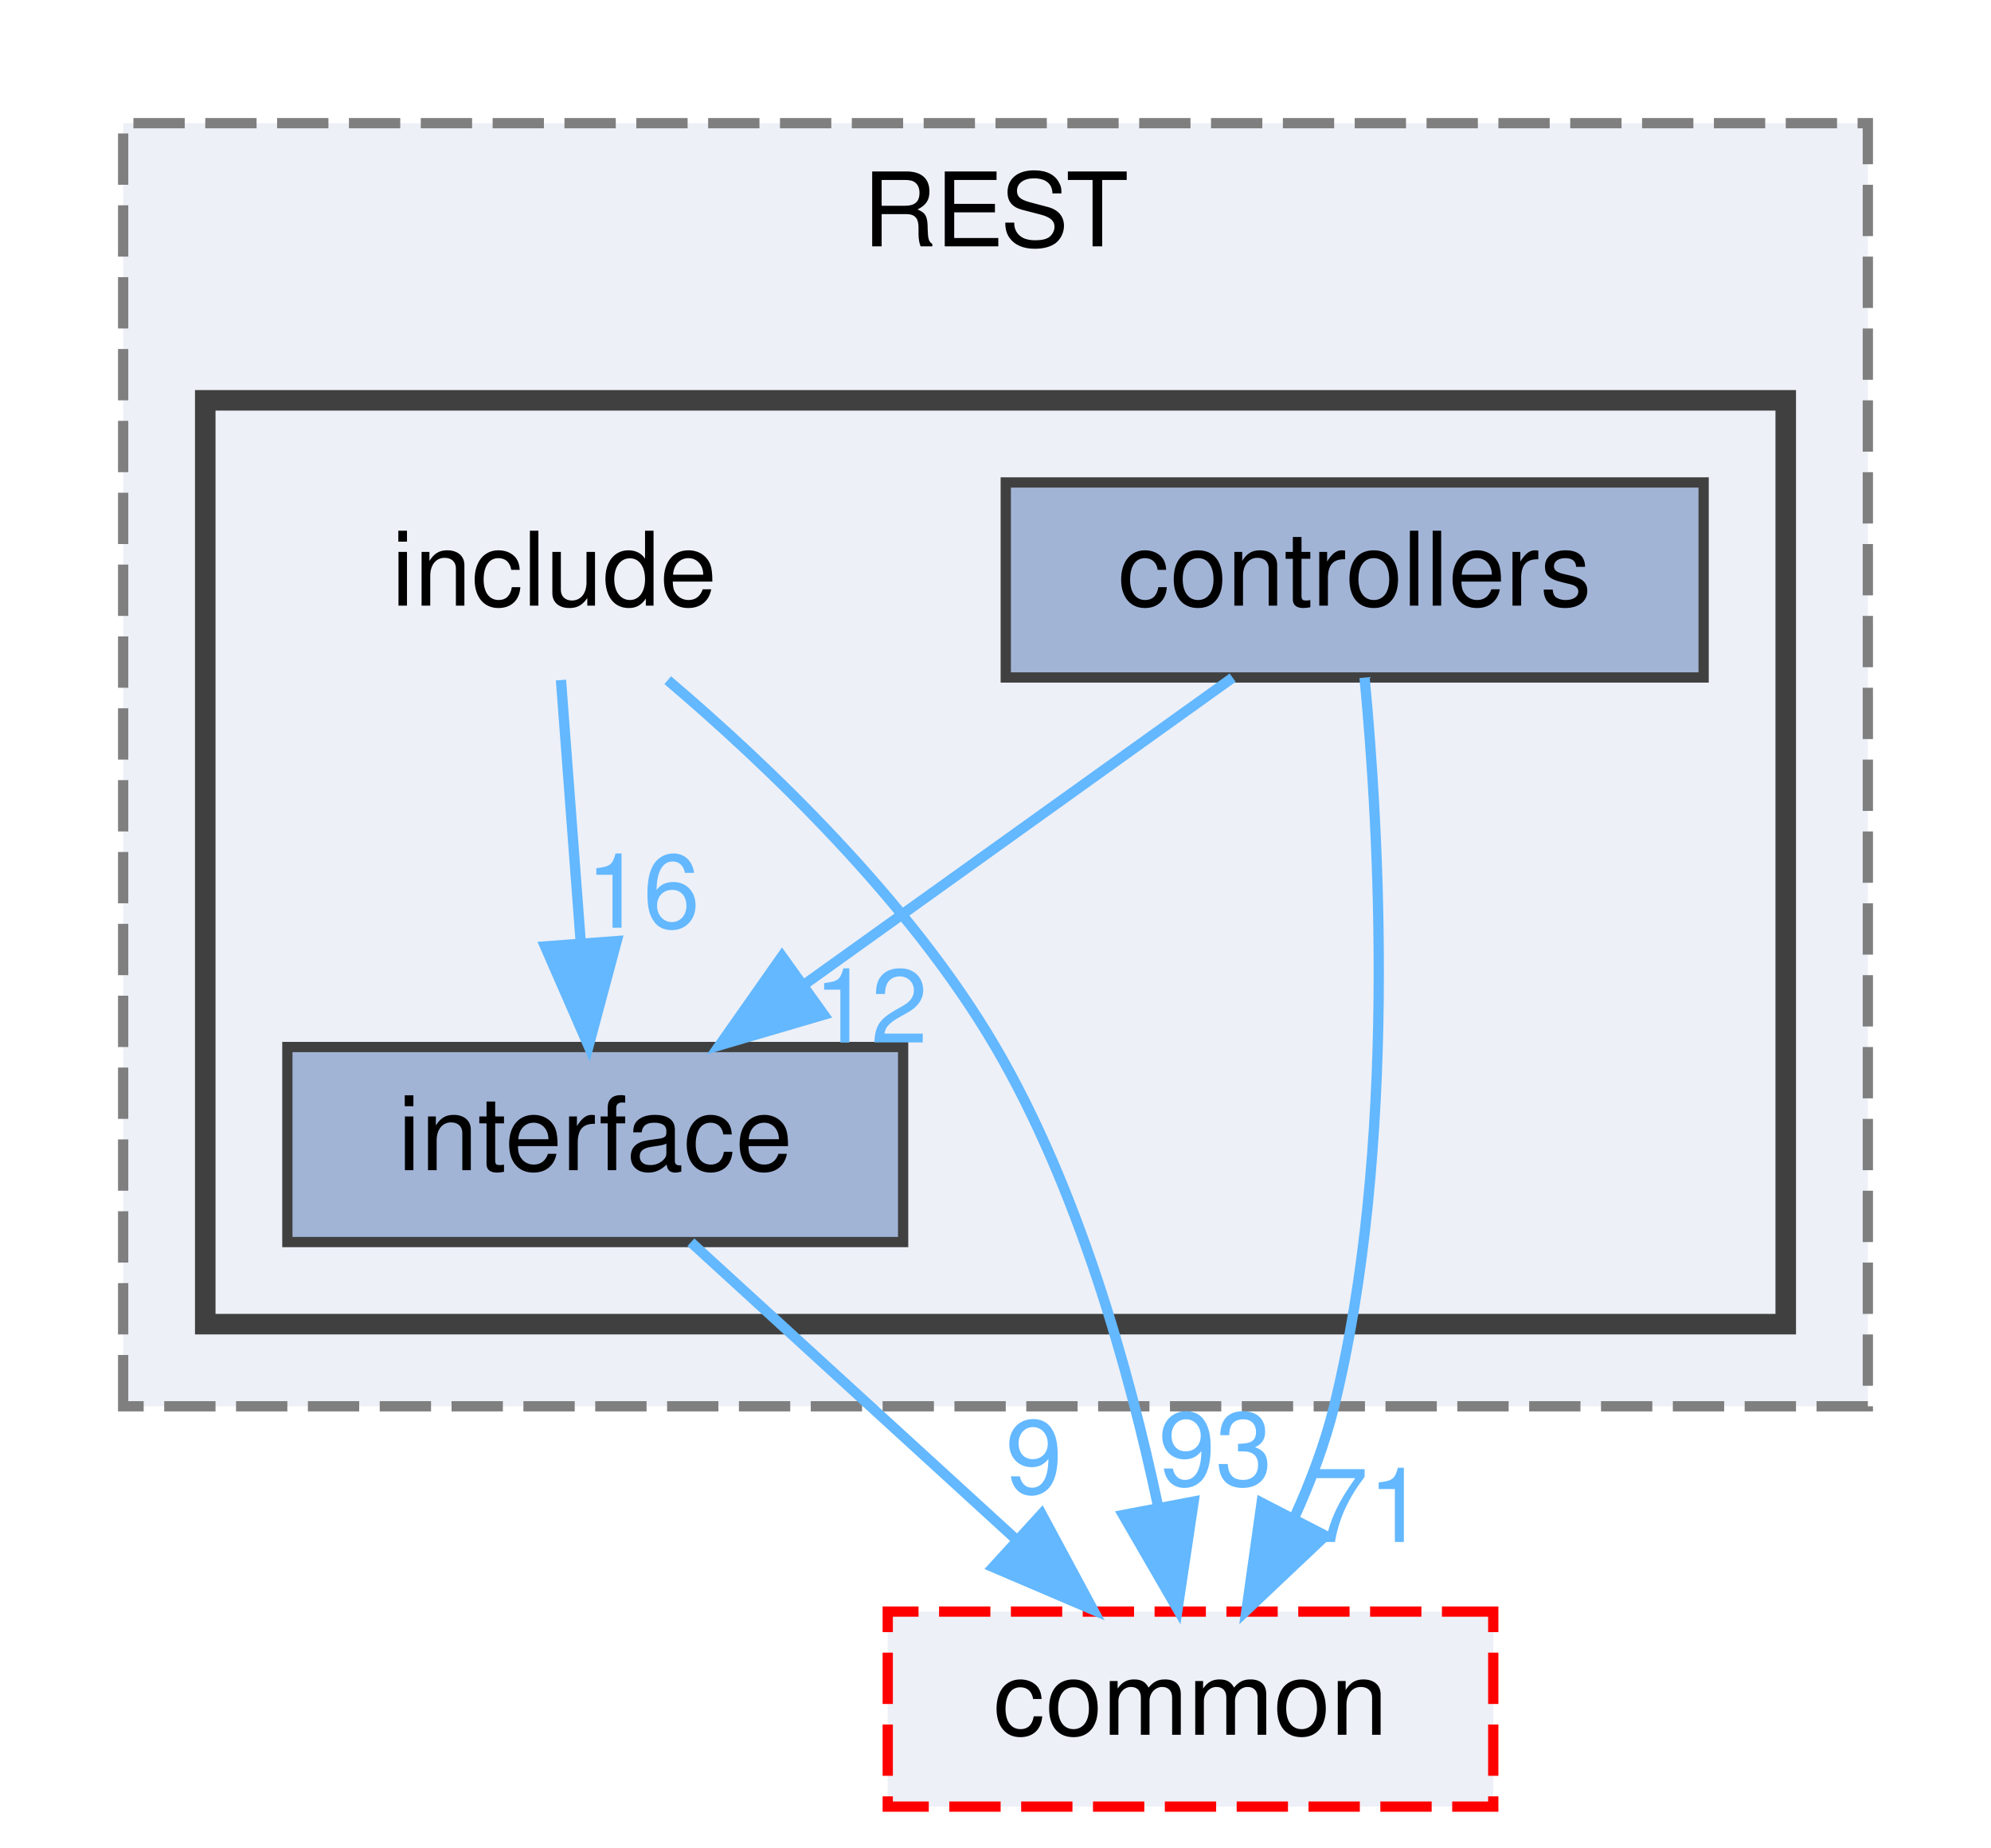
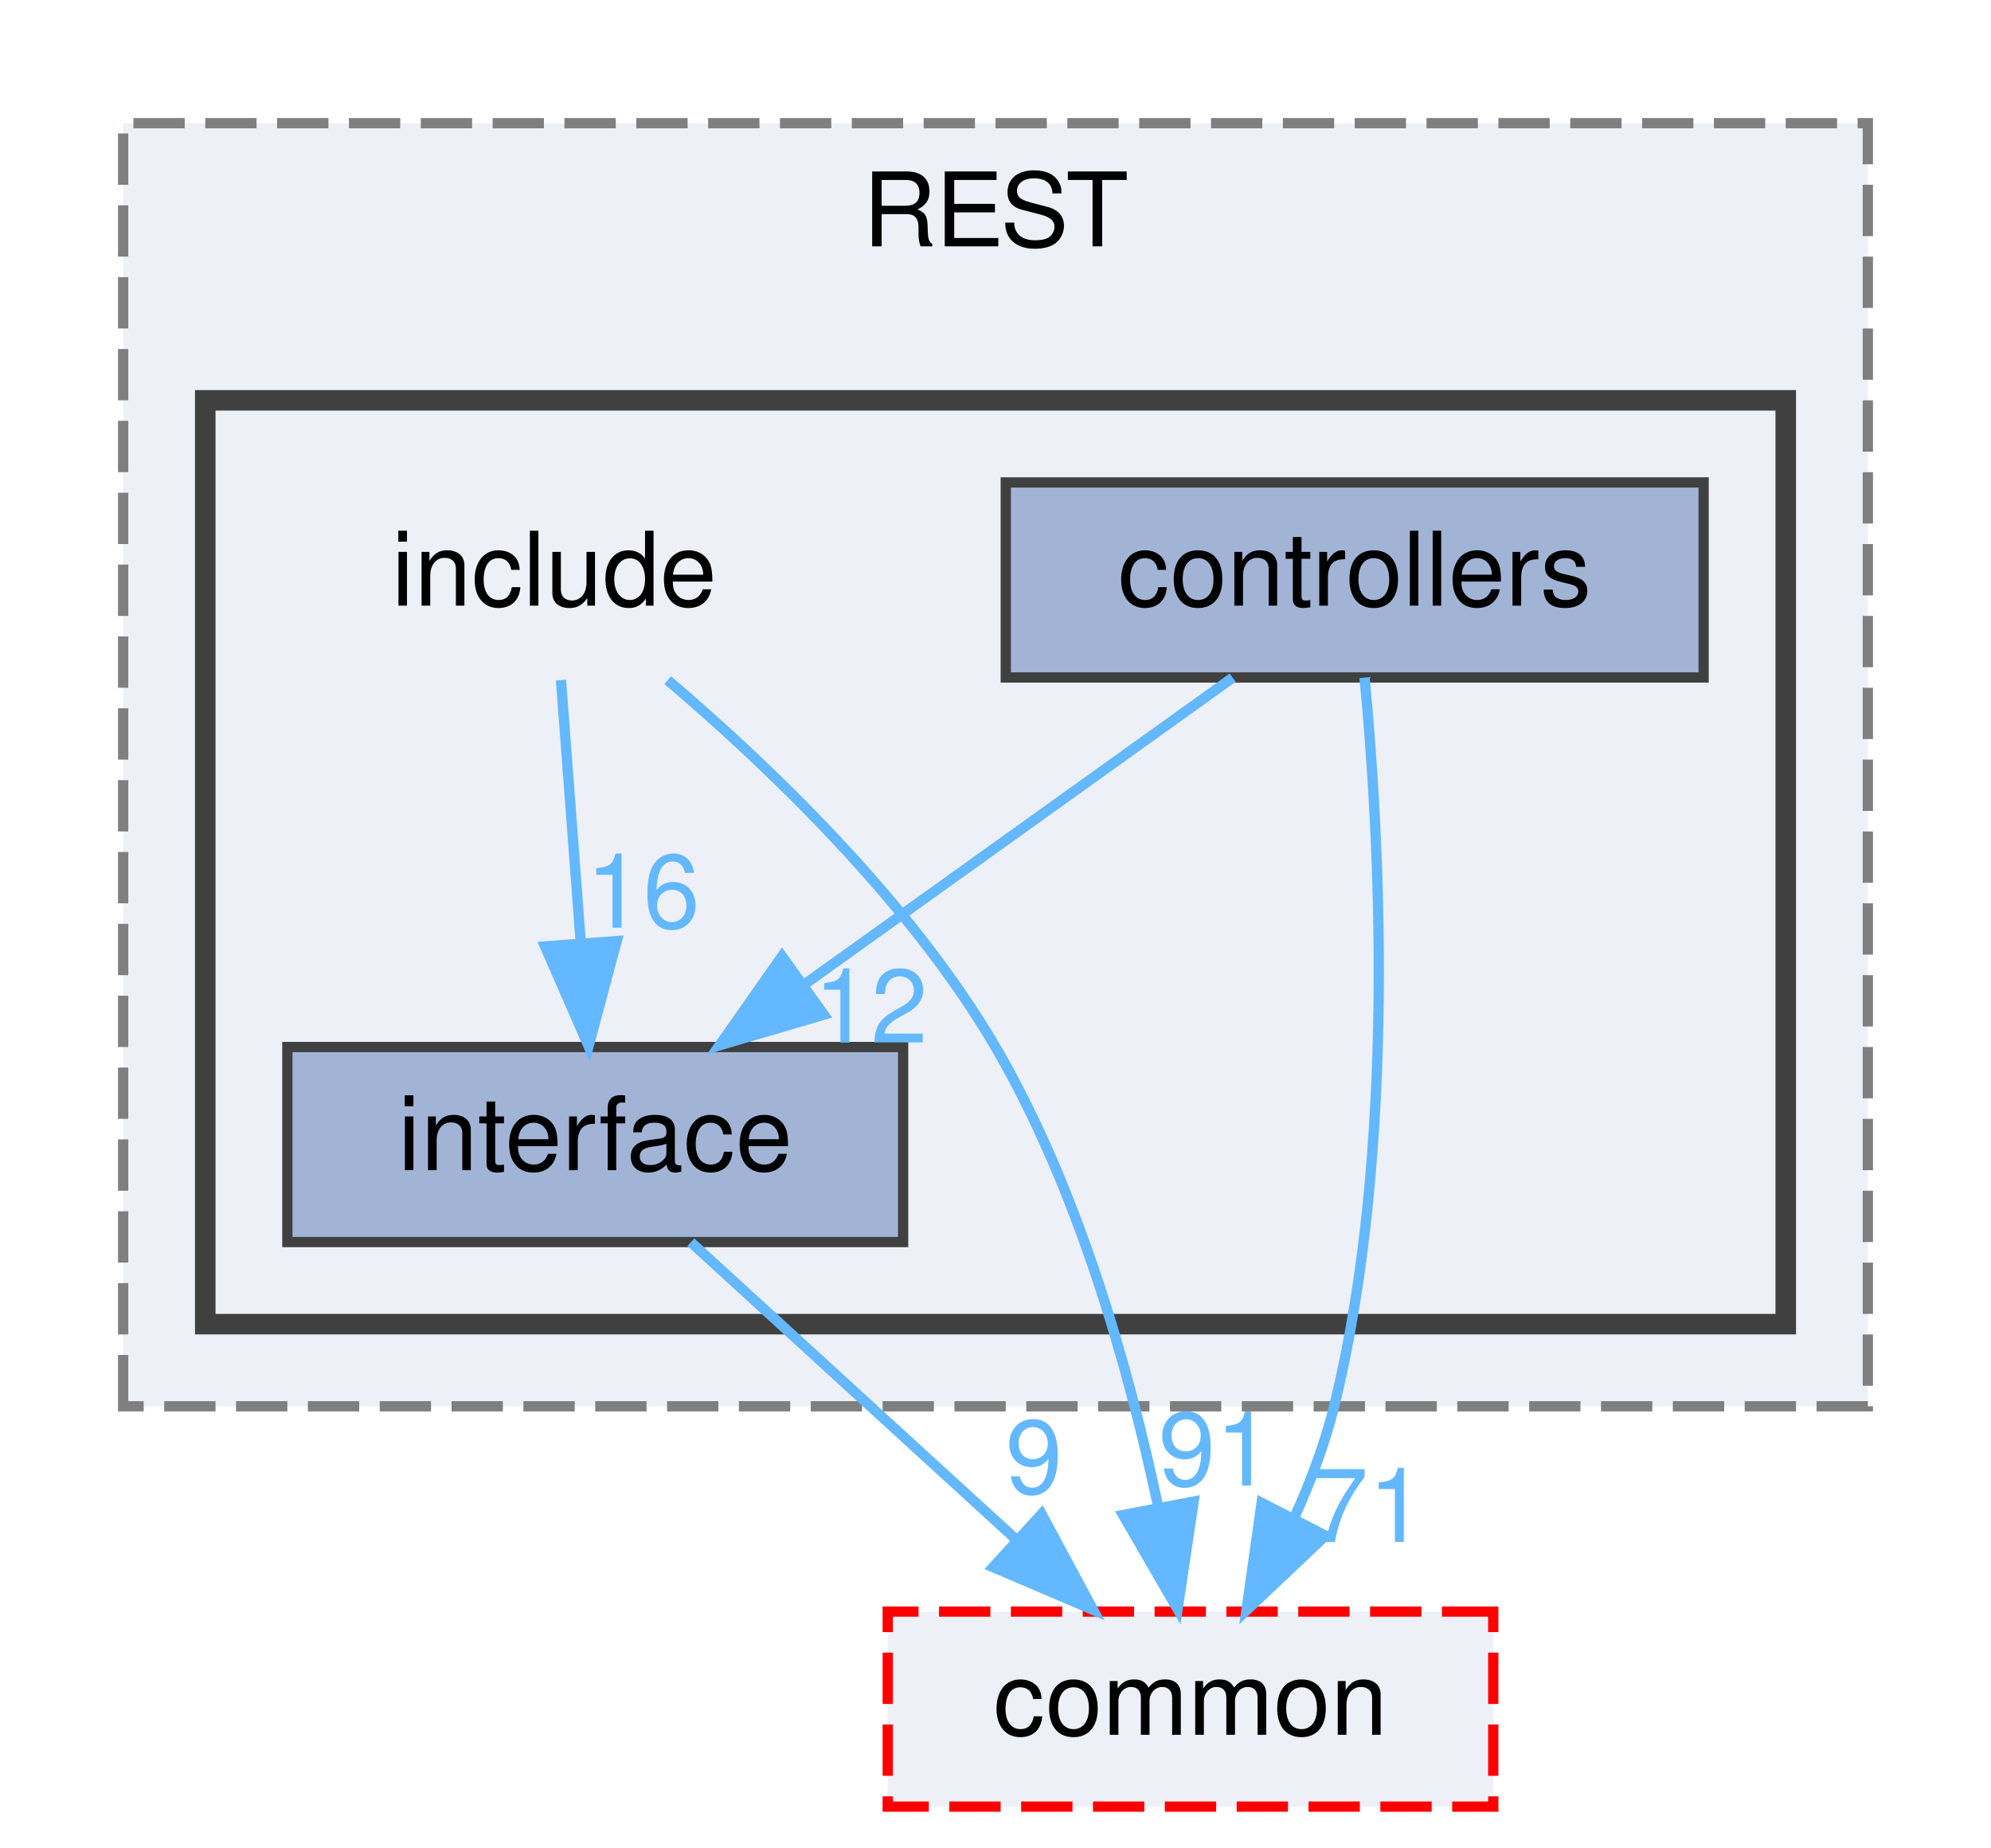
<svg xmlns="http://www.w3.org/2000/svg" xmlns:xlink="http://www.w3.org/1999/xlink" width="194pt" height="180pt" viewBox="0.00 0.00 194.00 180.00">
  <g id="graph0" class="graph" transform="scale(1 1) rotate(0) translate(4 176)">
    <g id="clust1" class="cluster">
      <g id="a_clust1">
        <a xlink:href="dir_499586737141bee5d3e434e54e79097b.html" target="_top" xlink:title="REST">
          <polygon fill="#edf0f7" stroke="#7f7f7f" stroke-dasharray="5,2" points="8,-39 8,-164 178,-164 178,-39 8,-39" />
          <text text-anchor="middle" x="93" y="-152" font-family="Helvetica,sans-Serif" font-size="10.00">REST</text>
        </a>
      </g>
    </g>
    <g id="clust2" class="cluster">
      <g id="a_clust2">
        <a xlink:href="dir_289adc1deaefeb3f2303b552e7e77922.html" target="_top">
          <polygon fill="#edf0f7" stroke="#404040" stroke-width="2" points="16,-47 16,-137 170,-137 170,-47 16,-47" />
        </a>
      </g>
    </g>
    <g id="node1" class="node">
      <text text-anchor="middle" x="50" y="-117" font-family="Helvetica,sans-Serif" font-size="10.00">include</text>
    </g>
    <g id="node3" class="node">
      <g id="a_node3">
        <a xlink:href="dir_1df3d5d21152550c6725e433ad08eccb.html" target="_top" xlink:title="interface">
          <polygon fill="#a2b4d6" stroke="#404040" points="84,-74 24,-74 24,-55 84,-55 84,-74" />
          <text text-anchor="middle" x="54" y="-62" font-family="Helvetica,sans-Serif" font-size="10.00">interface</text>
        </a>
      </g>
    </g>
    <g id="edge1" class="edge">
      <g id="a_edge1">
        <a xlink:href="dir_000009_000011.html" target="_top">
          <path fill="none" stroke="#63b8ff" d="M50.66,-109.75C51.18,-102.8 51.94,-92.85 52.59,-84.13" />
          <polygon fill="#63b8ff" stroke="#63b8ff" points="56.09,-84.32 53.35,-74.09 49.11,-83.8 56.09,-84.32" />
        </a>
      </g>
      <g id="a_edge1-headlabel">
        <a xlink:href="dir_000009_000011.html" target="_top" xlink:title="16">
          <text text-anchor="middle" x="58.65" y="-85.62" font-family="Helvetica,sans-Serif" font-size="10.00" fill="#63b8ff">16</text>
        </a>
      </g>
    </g>
    <g id="node4" class="node">
      <g id="a_node4">
        <a xlink:href="dir_6b87f921a51f760acf501150831df4b5.html" target="_top" xlink:title="common">
          <polygon fill="#edf0f7" stroke="red" stroke-dasharray="5,2" points="141.5,-19 82.5,-19 82.5,0 141.5,0 141.5,-19" />
          <text text-anchor="middle" x="112" y="-7" font-family="Helvetica,sans-Serif" font-size="10.00">common</text>
        </a>
      </g>
    </g>
    <g id="edge2" class="edge">
      <g id="a_edge2">
        <a xlink:href="dir_000009_000000.html" target="_top">
          <path fill="none" stroke="#63b8ff" d="M61.06,-109.74C70.78,-101.48 84.64,-88.28 93,-74 101.09,-60.17 106,-42.61 108.8,-29.45" />
          <polygon fill="#63b8ff" stroke="#63b8ff" points="112.31,-29.72 110.74,-19.24 105.43,-28.41 112.31,-29.72" />
        </a>
      </g>
      <g id="a_edge2-headlabel">
-         <a xlink:href="dir_000009_000000.html" target="_top" xlink:title="93">
-           <text text-anchor="middle" x="114.43" y="-31.28" font-family="Helvetica,sans-Serif" font-size="10.00" fill="#63b8ff">93</text>
+         <a xlink:href="dir_000009_000000.html" target="_top" xlink:title="91">
+           <text text-anchor="middle" x="114.43" y="-31.28" font-family="Helvetica,sans-Serif" font-size="10.00" fill="#63b8ff">91</text>
        </a>
      </g>
    </g>
    <g id="node2" class="node">
      <g id="a_node2">
        <a xlink:href="dir_b53d663f71ce77f01593ad051de20c34.html" target="_top" xlink:title="controllers">
          <polygon fill="#a2b4d6" stroke="#404040" points="162,-129 94,-129 94,-110 162,-110 162,-129" />
          <text text-anchor="middle" x="128" y="-117" font-family="Helvetica,sans-Serif" font-size="10.00">controllers</text>
        </a>
      </g>
    </g>
    <g id="edge3" class="edge">
      <g id="a_edge3">
        <a xlink:href="dir_000003_000011.html" target="_top">
          <path fill="none" stroke="#63b8ff" d="M116.11,-109.98C104.85,-101.92 87.71,-89.65 74.29,-80.03" />
          <polygon fill="#63b8ff" stroke="#63b8ff" points="76.27,-77.15 66.11,-74.17 72.2,-82.84 76.27,-77.15" />
        </a>
      </g>
      <g id="a_edge3-headlabel">
        <a xlink:href="dir_000003_000011.html" target="_top" xlink:title="12">
          <text text-anchor="middle" x="80.85" y="-74.43" font-family="Helvetica,sans-Serif" font-size="10.00" fill="#63b8ff">12</text>
        </a>
      </g>
    </g>
    <g id="edge4" class="edge">
      <g id="a_edge4">
        <a xlink:href="dir_000003_000000.html" target="_top">
          <path fill="none" stroke="#63b8ff" d="M128.96,-109.99C130.37,-95.27 132.19,-64.21 126,-39 125.1,-35.36 123.7,-31.64 122.11,-28.14" />
          <polygon fill="#63b8ff" stroke="#63b8ff" points="125.15,-26.39 117.45,-19.11 118.93,-29.6 125.15,-26.39" />
        </a>
      </g>
      <g id="a_edge4-headlabel">
        <a xlink:href="dir_000003_000000.html" target="_top" xlink:title="71">
          <text text-anchor="middle" x="129.32" y="-25.78" font-family="Helvetica,sans-Serif" font-size="10.00" fill="#63b8ff">71</text>
        </a>
      </g>
    </g>
    <g id="edge5" class="edge">
      <g id="a_edge5">
        <a xlink:href="dir_000011_000000.html" target="_top">
          <path fill="none" stroke="#63b8ff" d="M63.32,-54.98C71.81,-47.23 84.56,-35.58 94.88,-26.14" />
          <polygon fill="#63b8ff" stroke="#63b8ff" points="97.49,-28.5 102.51,-19.17 92.77,-23.33 97.49,-28.5" />
        </a>
      </g>
      <g id="a_edge5-headlabel">
        <a xlink:href="dir_000011_000000.html" target="_top" xlink:title="9">
          <text text-anchor="middle" x="96.75" y="-30.52" font-family="Helvetica,sans-Serif" font-size="10.00" fill="#63b8ff">9</text>
        </a>
      </g>
    </g>
  </g>
</svg>
